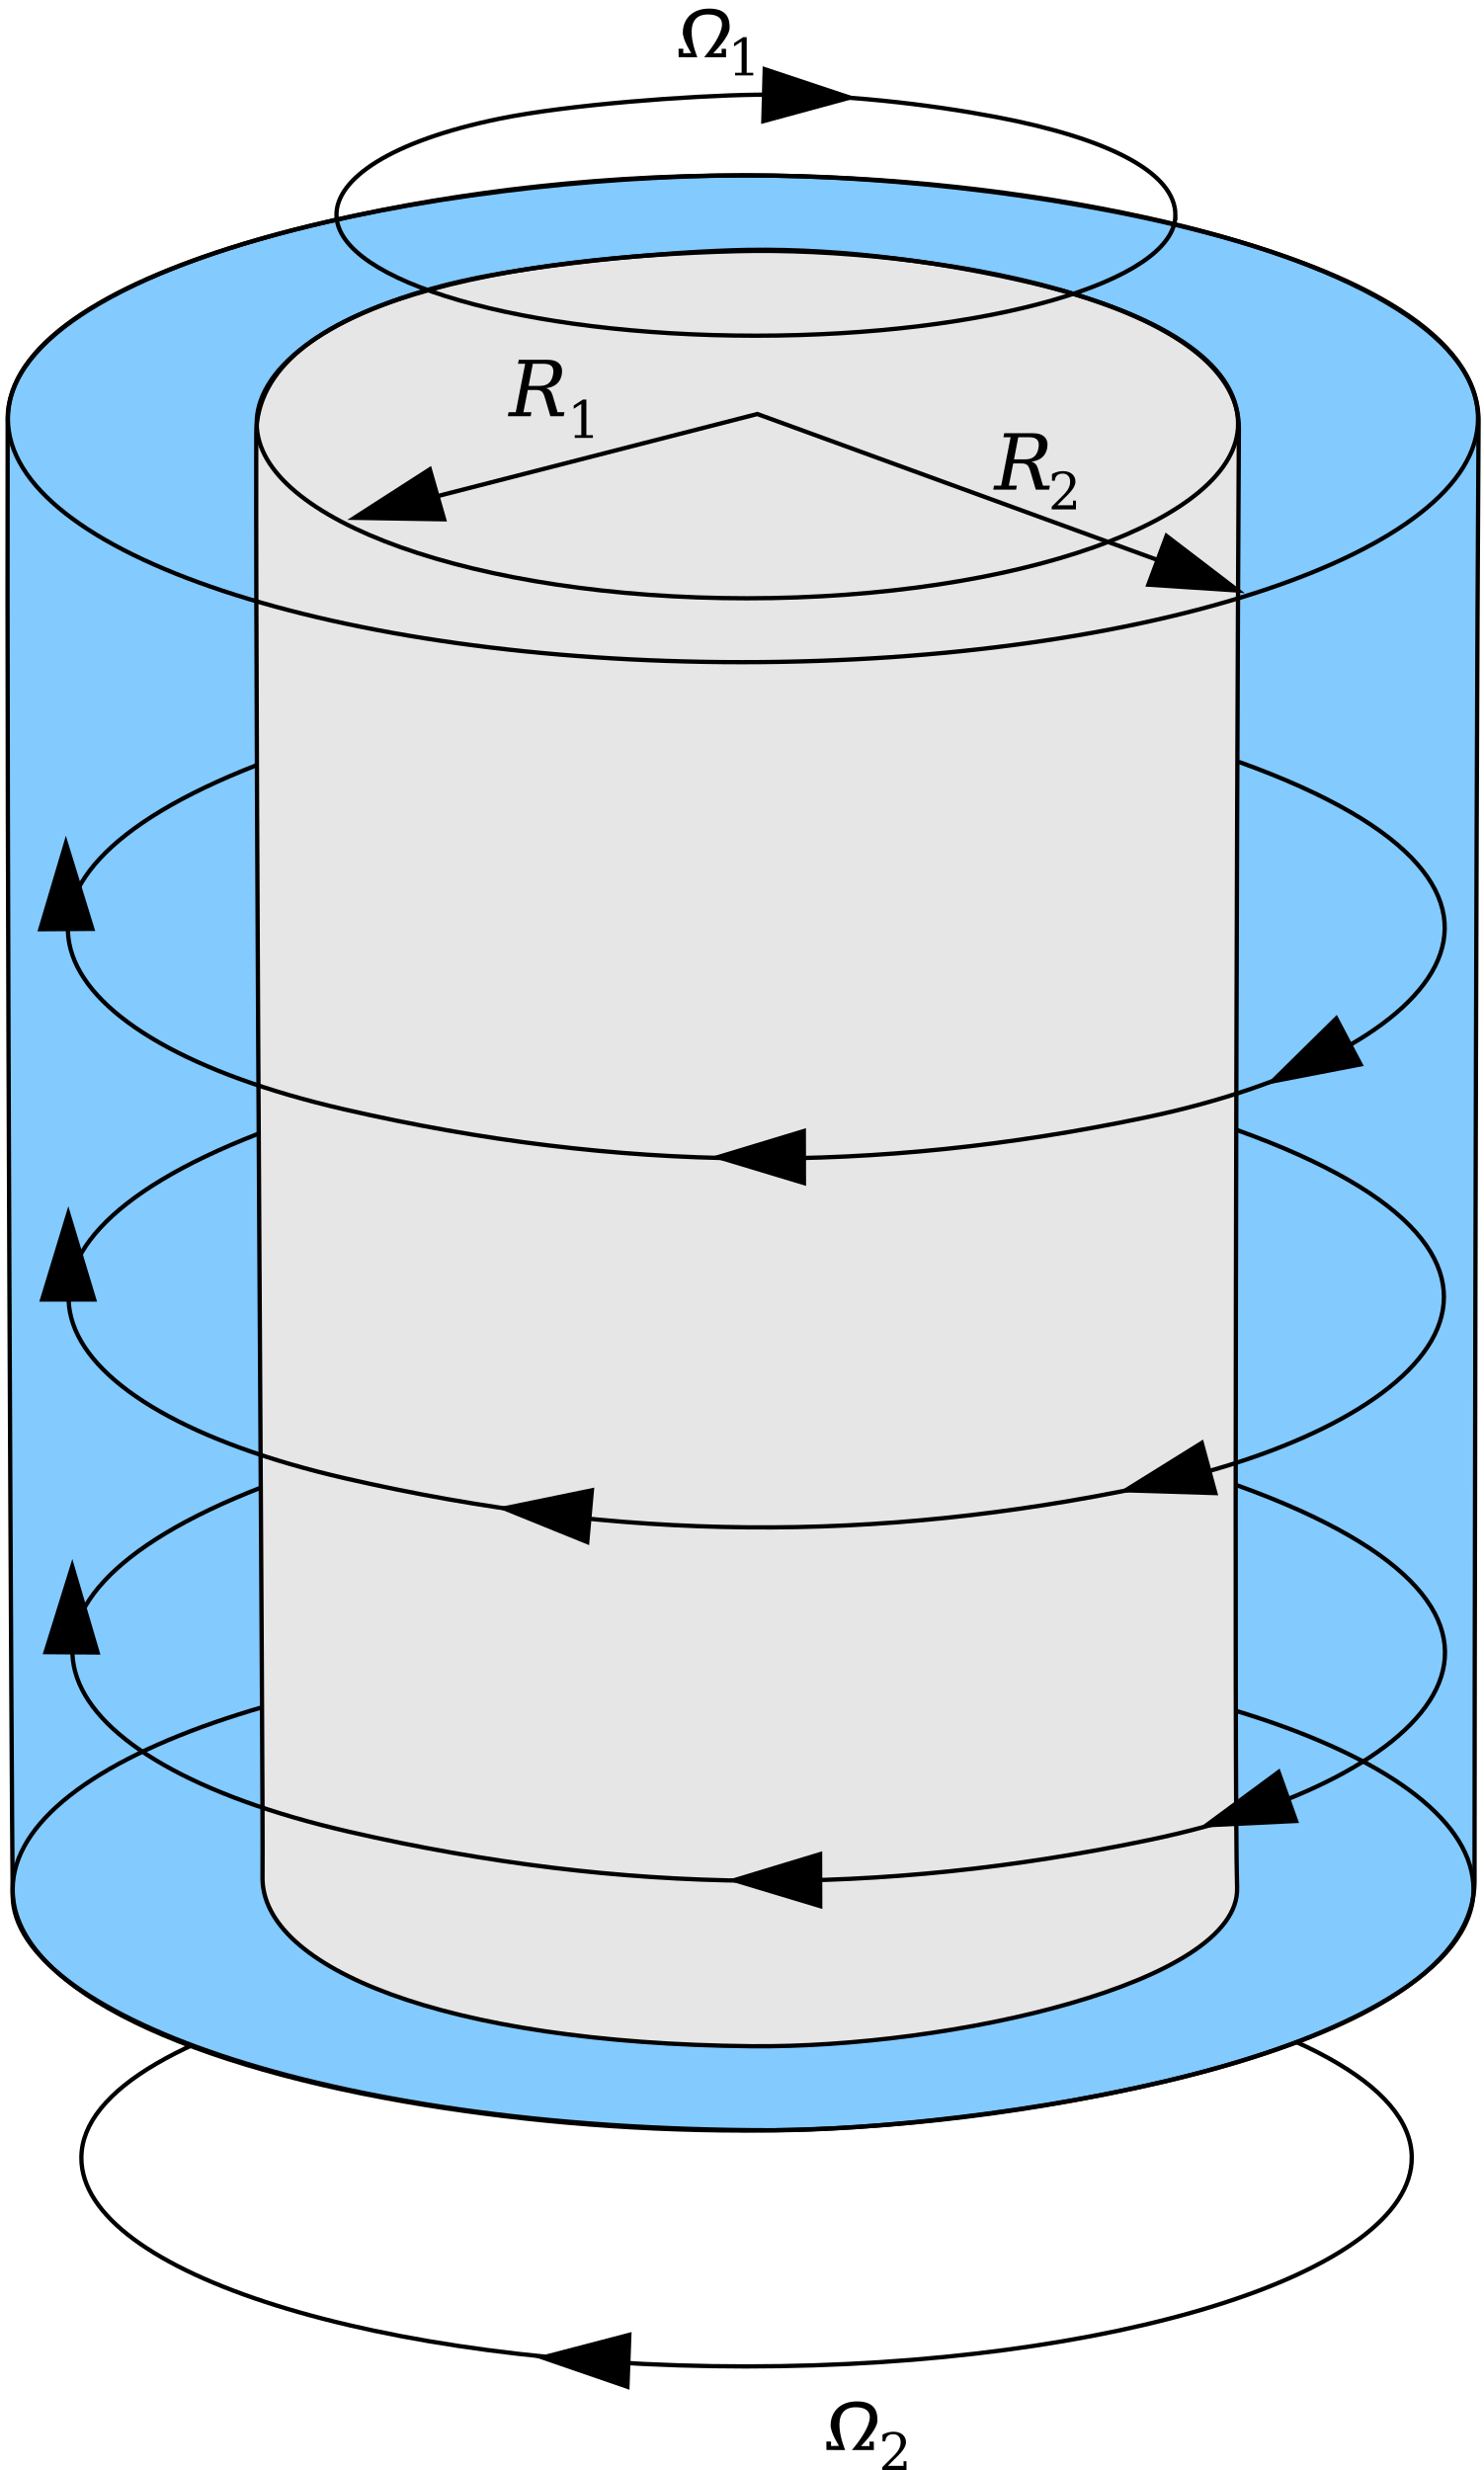
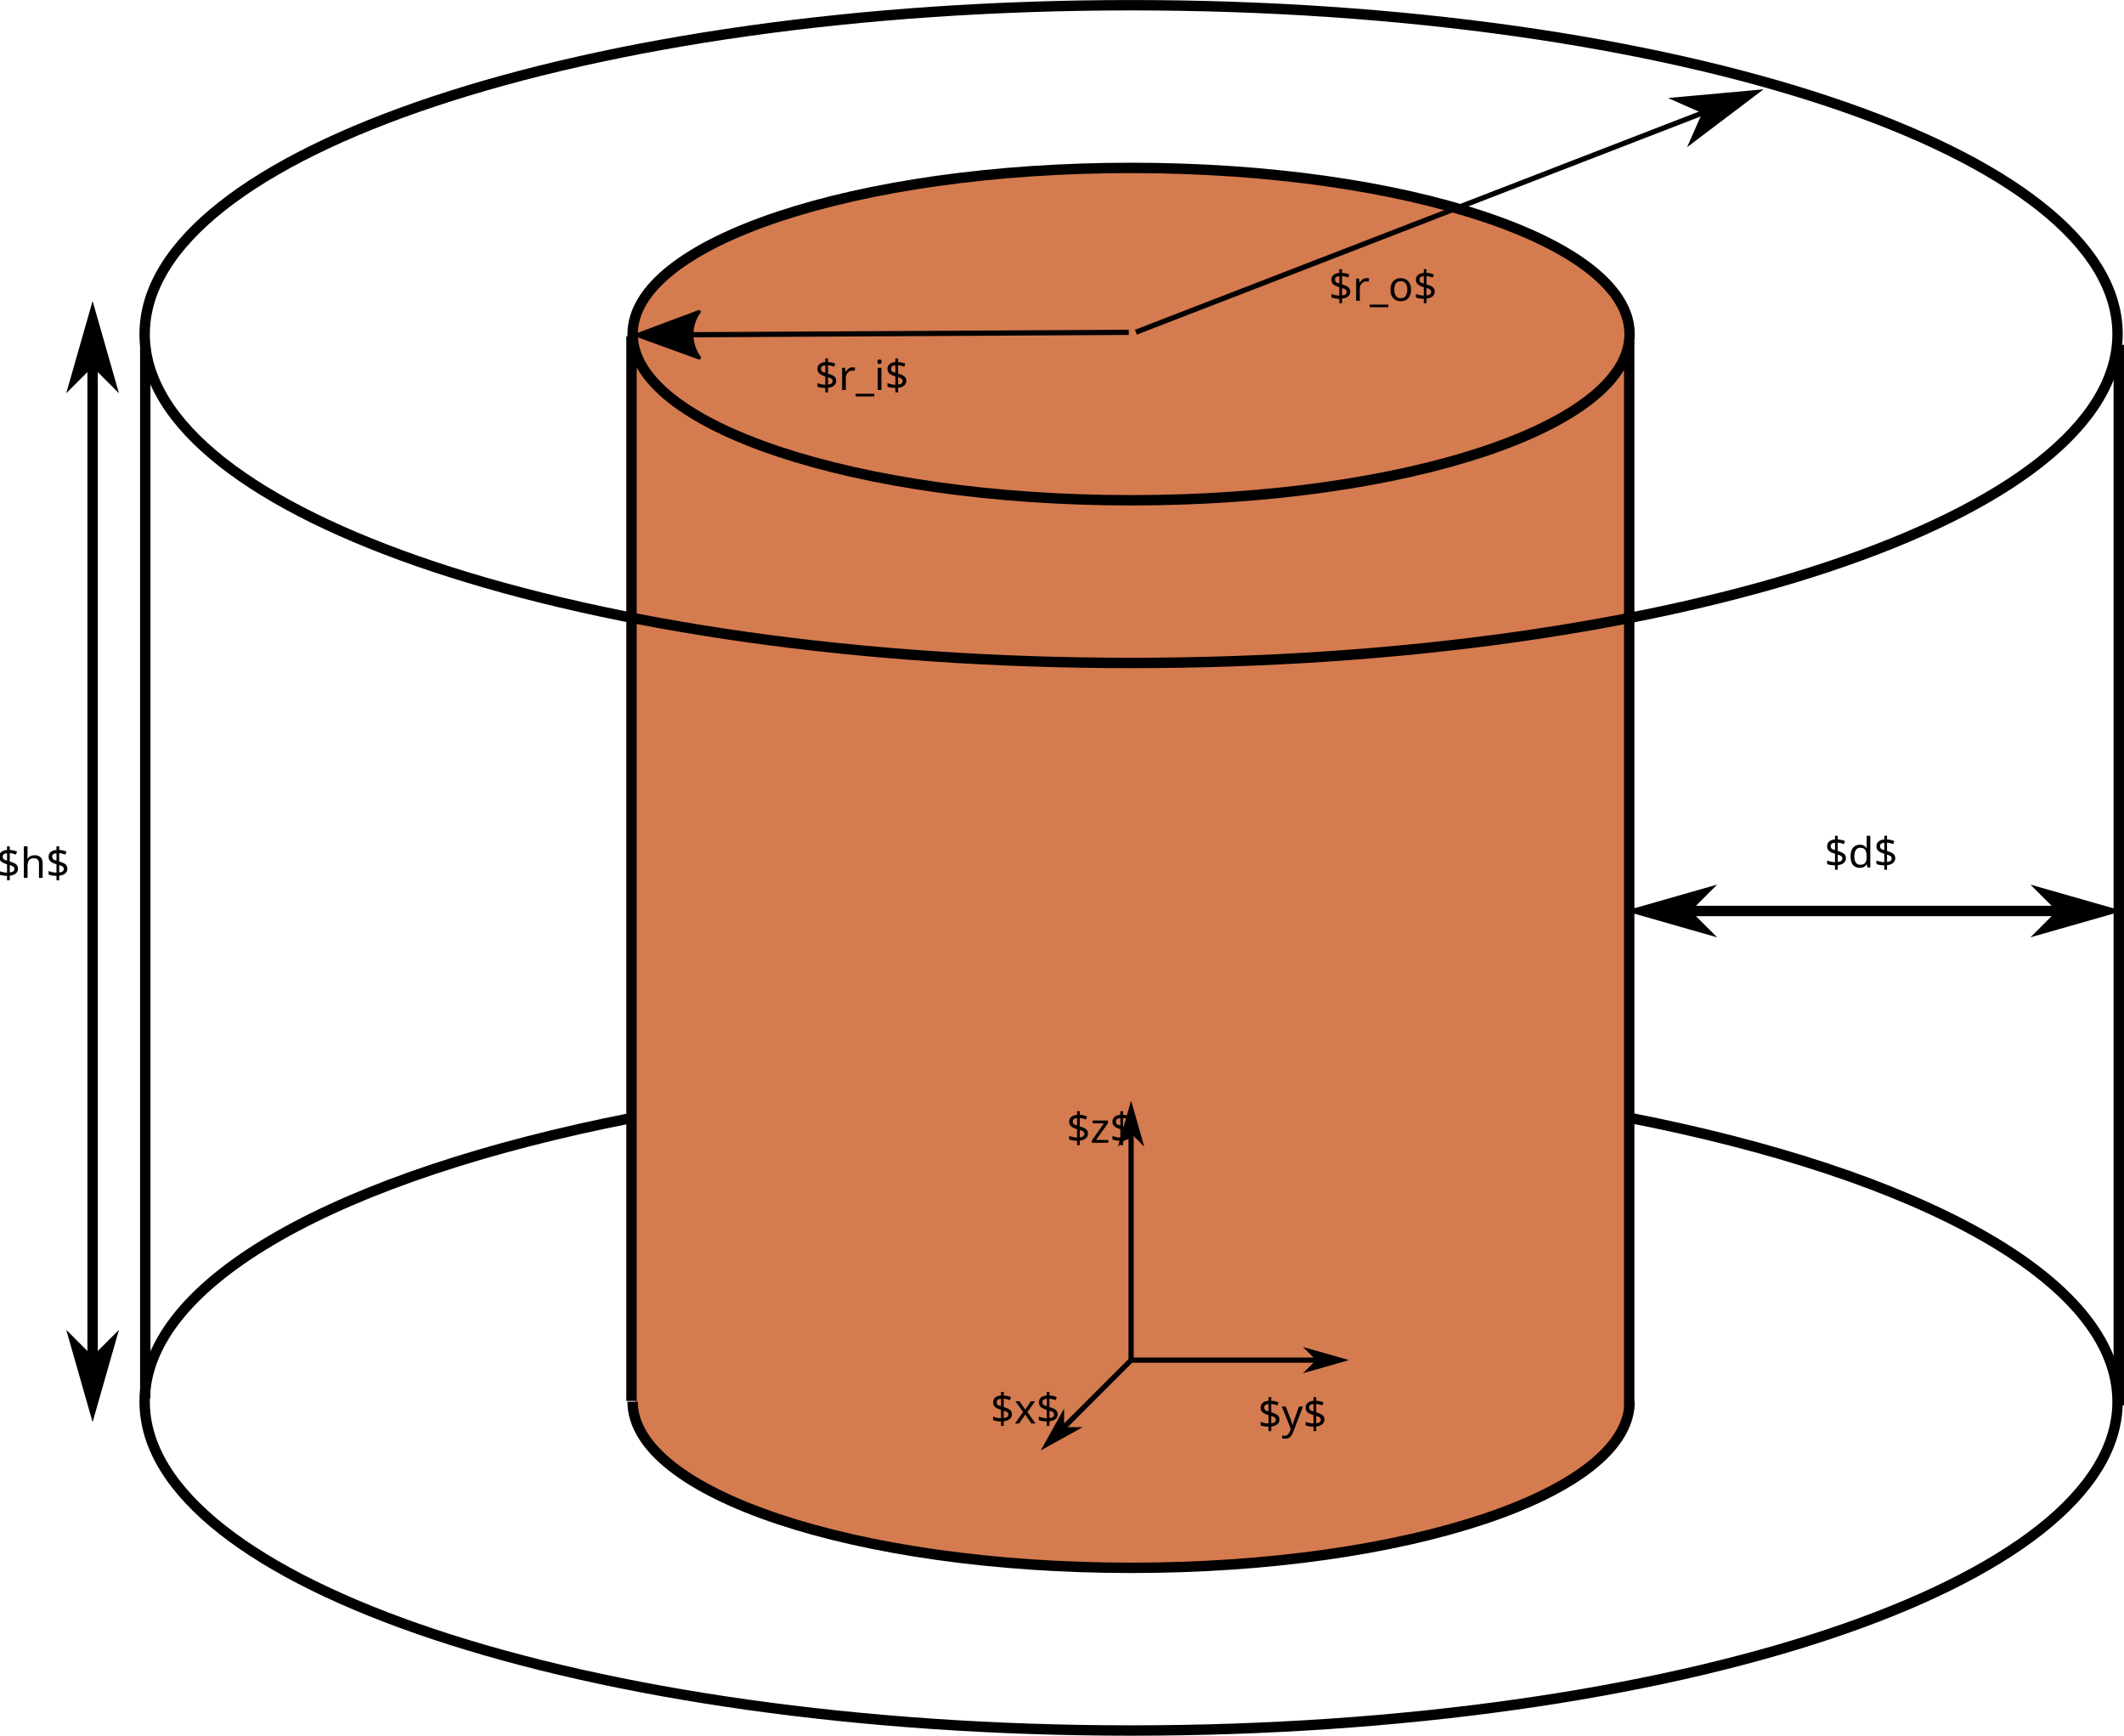
- <svg xmlns="http://www.w3.org/2000/svg" id="svg2816" version="1.1" width="345.15" height="574.5">
-   <defs id="defs2820" />
-   <path style="fill:none;stroke:#000000;stroke-width:1;stroke-miterlimit:4;stroke-opacity:1;stroke-dashoffset:0" d="m 328.359,501.855 c 0,26.778 -69.489,48.552 -154.858,48.552 -85.37,0 -154.575,-21.707 -154.575,-48.485 0,-16.066 25.335,-29.637 63.703,-38.46 25.582,-5.883 56.722,-10.025 90.873,-10.025 31.372,0 60.419,3.333 84.793,8.37 41.953,8.67 70.065,23.111 70.065,40.048 z" id="path3625-0" />
-   <path style="fill:#83caff;fill-opacity:1;fill-rule:nonzero;stroke:#000000;stroke-opacity:1" d="m 342.958,437.507 c 0,42.802 -120.668,57.969 -163.125,57.969 -106.676,0 -176.562,-28.135 -176.875,-54.375 -0.261,-21.878 -1.417,-248.218 -1.175,-343.702 0.086,-34.156 89.99,-55.152 165.55,-56.557 64.846,-1.206 176.828,17.083 176.567,57.248 -0.713,109.873 -0.942,316.112 -0.942,339.417 z" id="path2828" />
-   <path style="fill:none;stroke:#000000;stroke-width:1;stroke-miterlimit:4;stroke-opacity:1;stroke-dashoffset:0" d="m 342.716,439.509 c 0,18.166 -28.663,34.581 -72.503,44.771 -27.575,6.409 -60.686,11.264 -96.914,11.264 -28.471,0 -55.619,-2.635 -79.19,-6.741 -54.106,-9.424 -91.165,-27.617 -91.165,-49.294 0,-31.12 76.061,-56.348 169.886,-56.348 93.826,0 169.886,25.228 169.886,56.348 z" id="path3625-7" />
-   <path style="fill:#e6e6e6;fill-opacity:1;fill-rule:nonzero;stroke:#000000;stroke-width:1;stroke-miterlimit:4;stroke-opacity:1;stroke-dasharray:none" d="m 287.735,439.047 c 0.716,22.237 -66.807,37.33 -112.901,36.888 C 102.884,475.246 60.824,457.501 61.056,436.616 61.279,416.439 59.437,189.137 59.6,101.078 59.659,69.578 120.52,59.716 171.485,58.42 c 43.739,-1.112 116.84,11.114 116.664,41.306 -0.59,101.329 -1.106,317.837 -0.414,339.32 z" id="path2828-1" />
-   <path style="fill:none;stroke:#000000;stroke-width:1;stroke-miterlimit:4;stroke-opacity:1;stroke-dashoffset:0" d="m 343.771,97.327 c 0,31.265 -76.787,56.688 -171.123,56.688 -94.336,0 -170.81,-25.345 -170.81,-56.61 0,-18.758 27.996,-34.604 70.393,-44.904 28.269,-6.868 62.679,-11.705 100.417,-11.705 34.667,0 66.765,3.891 93.699,9.773 46.359,10.123 77.424,26.983 77.424,46.759 z" id="path3625" />
-   <path style="fill:none;stroke:#000000;stroke-width:1;stroke-miterlimit:4;stroke-opacity:1;stroke-dashoffset:0" d="m 287.968,98.585 c 0,22.377 -51.26,40.572 -114.235,40.572 -62.975,0 -113.739,-18.142 -114.026,-40.516 -0.156,-12.175 14.627,-24.922 44.336,-32.451 18.903,-4.79 51.999,-7.753 69.691,-8.065 23.139,-0.409 47.382,3.254 65.362,7.463 30.948,7.245 48.873,18.844 48.873,32.997 z" id="path3625-4" />
-   <path style="fill:none;stroke:#000000;stroke-width:1;stroke-miterlimit:4;stroke-opacity:1;stroke-dashoffset:0" d="m 273.38,50.019 c 0,15.476 -43.817,28.06 -97.648,28.06 -53.831,0 -97.225,-12.547 -97.47,-28.021 -0.134,-8.42 12.503,-17.236 37.898,-22.443 16.159,-3.313 44.448,-5.362 59.572,-5.578 19.779,-0.283 40.502,2.25 55.872,5.162 26.454,5.011 41.777,13.032 41.777,22.821 z" id="path3625-4-9" />
-   <path style="fill:none;stroke:#000000;stroke-width:1;stroke-miterlimit:4;stroke-opacity:1;stroke-dashoffset:0" d="m 288.113,177.203 c 84.274,30.255 44.692,68.804 -21.425,82.656 -63.308,13.264 -122.51,12.899 -186.624,-1.838 C 9.188,241.731 -10.889,205.405 59.829,177.923" id="path3721" />
-   <path style="fill:none;stroke:#000000;stroke-width:1;stroke-miterlimit:4;stroke-opacity:1;stroke-dashoffset:0" d="m 287.728,262.844 c 84.274,30.255 45.245,68.97 -20.872,82.822 -63.308,13.264 -122.51,12.899 -186.624,-1.838 C 9.356,327.537 -10.721,291.211 59.997,263.729" id="path3721-4" />
-   <path style="fill:none;stroke:#000000;stroke-width:1;stroke-miterlimit:4;stroke-opacity:1;stroke-dashoffset:0" d="m 287.618,345.432 c 84.274,30.255 46.239,68.583 -19.878,82.435 -63.308,13.264 -122.51,12.899 -186.624,-1.838 C 10.24,409.738 -9.838,373.412 60.881,345.93" id="path3721-8" />
-   <path style="fill:#000000;fill-opacity:1;stroke:none" d="m 187.453,262.401 0.031,13.432 -22.215,-6.7 22.183,-6.732 z" id="path3755" />
-   <path style="fill:#000000;fill-opacity:1;stroke:none" d="m 191.238,430.584 0.031,13.432 -22.215,-6.7 22.183,-6.732 z" id="path3755-4" />
-   <path style="fill:#000000;fill-opacity:1;stroke:none" d="m 138.223,346.005 -1.204,13.378 -21.504,-8.714 22.709,-4.663 z" id="path3755-5" />
-   <path style="fill:#000000;fill-opacity:1;stroke:none" d="m 279.82,334.831 3.514,12.964 -23.192,-0.709 19.678,-12.255 z" id="path3755-7" />
-   <path style="fill:#000000;fill-opacity:1;stroke:none" d="m 297.626,411.358 4.519,12.649 -23.176,1.11 18.658,-13.759 z" id="path3755-52" />
-   <path style="fill:#000000;fill-opacity:1;stroke:none" d="m 310.929,236.053 6.271,11.878 -22.783,4.393 16.513,-16.271 z" id="path3755-6" />
-   <path style="fill:#000000;fill-opacity:1;stroke:none" d="m 22.144,216.542 -13.431,0.087 6.607,-22.242 6.825,22.155 z" id="path3755-2" />
-   <path style="fill:#000000;fill-opacity:1;stroke:none" d="m 22.574,302.747 -13.432,0.001 6.749,-22.2 6.682,22.199 z" id="path3755-22" />
-   <path style="fill:#000000;fill-opacity:1;stroke:none" d="m 23.357,384.853 -13.431,-0.088 6.897,-22.154 6.535,22.242 z" id="path3755-8" />
-   <path style="fill:#000000;fill-opacity:1;stroke:none" d="m 146.899,542.41 -0.491,13.423 -21.937,-7.558 22.428,-5.865 z" id="path3755-61" />
-   <path style="fill:#000000;fill-opacity:1;stroke:none" d="m 177.025,28.839 0.359,-13.427 22.011,7.342 -22.37,6.084 z" id="path3755-9" />
-   <path style="fill:none;stroke:#000000;stroke-width:1px;stroke-linecap:butt;stroke-linejoin:miter;stroke-opacity:1" d="m 83.642,120.047 92.5,-23.75 106.25,38.75" id="path3883" />
-   <path style="fill:#000000;fill-opacity:1;stroke:none" d="m 100.264,108.38 3.699,12.912 -23.2,-0.377 19.501,-12.536 z" id="path3755-5-2" />
-   <path style="fill:#000000;fill-opacity:1;stroke:none" d="m 266.393,136.445 4.7,-12.582 18.433,14.092 -23.133,-1.51 z" id="path3755-5-9" />
-   <text xml:space="preserve" style="font-size:18px;font-style:italic;font-variant:normal;font-weight:normal;font-stretch:normal;fill:#000000;fill-opacity:1;stroke:none;font-family:DejaVu Serif;-inkscape-font-specification:DejaVu Serif Italic" x="118.381" y="96.806" id="text3916">
-     <tspan id="tspan3918" x="118.381" y="96.806">R</tspan>
-   </text>
-   <text xml:space="preserve" style="font-size:18px;font-style:italic;font-weight:normal;fill:#000000;fill-opacity:1;stroke:none;font-family:DejaVu Serif;-inkscape-font-specification:DejaVu Serif Italic" x="231.285" y="113.888" id="text3920">
-     <tspan id="tspan3922" x="231.285" y="113.888">R</tspan>
-   </text>
-   <path style="fill:#000000;fill-opacity:1;fill-rule:nonzero;stroke:none" d="m 158.909,12.379 1.861,-0.035 c 0,0 -1.972,-3.033 -1.954,-4.796 0.031,-3.161 2.242,-5.604 6.271,-5.55 4.029,0.054 4.673,2.375 4.61,4.533 -0.064,2.158 -3.821,5.852 -3.821,5.852 l 1.973,0.021 -0.007,-1.046 1.016,-0.012 0.02,1.963 -5.117,0.006 c 0,0 8.476,-9.576 1.251,-9.945 -7.225,-0.369 -2.813,9.94 -2.813,9.94 l -4.354,-0.008 -0.021,-1.965 1.094,-3e-6 -0.006,1.043 -6.1e-4,1.1e-5 z" id="rect3934" />
-   <g style="font-size:12px;font-style:normal;font-weight:normal;fill:#000000;fill-opacity:1;stroke:none;font-family:DejaVu Serif;-inkscape-font-specification:DejaVu Serif" id="text3937" transform="translate(-267.6082,29.4219)">
-     <path d="m 438.58,-11.875 0,-0.621 1.523,0 0,-7.277 -1.764,1.143 0,-0.768 2.133,-1.383 0.809,0 0,8.285 1.523,0 0,0.621 z" id="path3954" />
+ <svg xmlns="http://www.w3.org/2000/svg" width="316.168" height="258.33" viewBox="0 0 316.168 258.33" id="svg2" version="1.1">
+   <defs id="defs4">
+     <marker orient="auto" refY="0" refX="0" id="Arrow1Mstart" style="overflow:visible">
+       <path id="path3843" d="M 0,0 5,-5 -12.5,0 5,5 0,0 z" style="fill-rule:evenodd;stroke:#000000;stroke-width:1pt" transform="matrix(0.4,0,0,0.4,4,0)" />
+     </marker>
+     <marker orient="auto" refY="0" refX="0" id="Arrow1Mend" style="overflow:visible">
+       <path id="path3846" d="M 0,0 5,-5 -12.5,0 5,5 0,0 z" style="fill-rule:evenodd;stroke:#000000;stroke-width:1pt" transform="matrix(-0.4,0,0,-0.4,-4,0)" />
+     </marker>
+     <marker orient="auto" refY="0" refX="0" id="marker5401" style="overflow:visible">
+       <path id="path5403" d="M 0,0 5,-5 -12.5,0 5,5 0,0 z" style="fill:#000000;fill-opacity:1;fill-rule:evenodd;stroke:#000000;stroke-width:1pt;stroke-opacity:1" transform="matrix(0.8,0,0,0.8,10,0)" />
+     </marker>
+     <marker orient="auto" refY="0" refX="0" id="Arrow2Lstart" style="overflow:visible">
+       <path id="path4387" style="fill:#000000;fill-opacity:1;fill-rule:evenodd;stroke:#000000;stroke-width:0.625;stroke-linejoin:round;stroke-opacity:1" d="M 8.719,4.034 -2.207,0.016 8.719,-4.002 c -1.745,2.372 -1.735,5.617 -6e-7,8.035 z" transform="matrix(1.1,0,0,1.1,1.1,0)" />
+     </marker>
+     <marker orient="auto" refY="0" refX="0" id="Arrow1Sstart" style="overflow:visible">
+       <path id="path4381" d="M 0,0 5,-5 -12.5,0 5,5 0,0 z" style="fill:#000000;fill-opacity:1;fill-rule:evenodd;stroke:#000000;stroke-width:1pt;stroke-opacity:1" transform="matrix(0.2,0,0,0.2,1.2,0)" />
+     </marker>
+     <marker orient="auto" refY="0" refX="0" id="Arrow1Lstart" style="overflow:visible">
+       <path id="path4369" d="M 0,0 5,-5 -12.5,0 5,5 0,0 z" style="fill:#000000;fill-opacity:1;fill-rule:evenodd;stroke:#000000;stroke-width:1pt;stroke-opacity:1" transform="matrix(0.8,0,0,0.8,10,0)" />
+     </marker>
+     <marker orient="auto" refY="0" refX="0" id="Arrow2Lend" style="overflow:visible">
+       <path id="path4390" style="fill:#000000;fill-opacity:1;fill-rule:evenodd;stroke:#000000;stroke-width:0.625;stroke-linejoin:round;stroke-opacity:1" d="M 8.719,4.034 -2.207,0.016 8.719,-4.002 c -1.745,2.372 -1.735,5.617 -6e-7,8.035 z" transform="matrix(-1.1,0,0,-1.1,-1.1,0)" />
+     </marker>
+   </defs>
+   <g id="layer2" style="display:inline" transform="translate(-196.608,-388.4119)">
+     <g id="g5781" transform="matrix(0.7729294,0,0,0.7729294,80.53978,117.527)">
+       <path style="fill:#d57b50;fill-opacity:1;fill-rule:nonzero;stroke:none" d="m 356.818,652.241 c -37.459,-1.524 -68.866,-10.157 -79.979,-21.984 -3.402,-3.621 -4.056,-5.155 -4.371,-10.268 -0.33,-5.356 -0.328,-171.944 0.002,-193.253 l 0.25,-16.135 1.058,-1.93 c 6.562,-11.963 33.33,-21.519 69.804,-24.922 8.556,-0.798 31.553,-1.109 40.695,-0.551 27.095,1.656 49.219,6.498 64.23,14.057 5.78,2.911 11.601,7.613 13.57,10.963 l 0.974,1.656 0.094,107.619 0.094,107.619 -1.27,1.913 c -3.51,5.288 -10.324,9.949 -20.389,13.946 -16.265,6.46 -37.631,10.199 -64.459,11.279 -9.486,0.382 -10.641,0.381 -20.304,-0.012 l 0,-10e-6 z" id="path4331" />
+       <path style="fill:none;stroke:#000000;stroke-width:1px;stroke-linecap:butt;stroke-linejoin:miter;stroke-opacity:1;marker-start:url(#Arrow2Lstart);display:inline" d="m 274.114,414.968 93.439,-0.507" id="path4333-2" />
+       <path style="fill:none;stroke:#000000;stroke-width:1;stroke-linecap:butt;stroke-linejoin:miter;stroke-miterlimit:4;stroke-opacity:1;stroke-dasharray:none;marker-start:url(#marker5401);display:inline" d="m 488,368.362 -119.075,46.07" id="path4333-2-7" />
+     </g>
  </g>
-   <text xml:space="preserve" style="font-size:14px;font-style:normal;font-weight:normal;fill:#000000;fill-opacity:1;stroke:none;font-family:DejaVu Serif;-inkscape-font-specification:DejaVu Serif" x="-28.233" y="9.422" id="text3945">
-     <tspan id="tspan3947" x="-28.233" y="9.422" />
-   </text>
-   <g style="font-size:12px;font-style:normal;font-weight:normal;fill:#000000;fill-opacity:1;stroke:none;font-family:DejaVu Serif;-inkscape-font-specification:DejaVu Serif" id="text3949" transform="translate(-195.577,107.2344)">
-     <path d="m 440.91,4.588 -0.656,0 0,-1.559 c 0.418,-0.223 0.839,-0.393 1.263,-0.51 0.424,-0.117 0.839,-0.176 1.245,-0.176 0.91,9e-6 1.629,0.221 2.156,0.662 0.527,0.441 0.791,1.041 0.791,1.799 0,0.855 -0.598,1.879 -1.793,3.07 -0.094,0.09 -0.164,0.158 -0.211,0.205 l -2.209,2.209 3.65,0 0,-1.078 0.686,0 0,2.039 -5.643,0 0,-0.639 2.654,-2.648 c 0.586,-0.586 1.004,-1.124 1.254,-1.614 0.25,-0.49 0.375,-1.005 0.375,-1.544 -1e-5,-0.59 -0.153,-1.051 -0.46,-1.383 -0.307,-0.332 -0.73,-0.498 -1.269,-0.498 -0.559,8.3e-6 -0.99,0.139 -1.295,0.416 -0.305,0.277 -0.484,0.693 -0.539,1.248 z" id="path3957" />
+   <g id="layer1" style="display:inline" transform="translate(-196.608,-388.4119)">
+     <g id="g3013" transform="matrix(0.7729294,0,0,0.7729294,80.53978,117.527)">
+       <g id="g4155" style="stroke-width:2;stroke-miterlimit:4;stroke-dasharray:none">
+         <path style="fill:none;stroke:#000000;stroke-opacity:1;stroke-dashoffset:0" d="m 463.219,565.553 c 56.656,10.96 94.757,31.401 94.757,54.809 0,34.974 -85.055,63.325 -189.975,63.325 -104.921,0 -189.975,-28.352 -189.975,-63.325 0,-23.289 37.716,-43.642 93.898,-54.642" id="ellipse4153" />
+       </g>
+       <g transform="translate(0,-205.566)" id="g4159" style="stroke-width:2;stroke-miterlimit:4;stroke-dasharray:none">
+         <ellipse d="m 557.975,620.362 c 0,34.974 -85.055,63.325 -189.975,63.325 -104.921,0 -189.975,-28.352 -189.975,-63.325 0,-34.974 85.055,-63.325 189.975,-63.325 104.921,0 189.975,28.352 189.975,63.325 z" style="fill:none;stroke:#000000;stroke-width:2;stroke-miterlimit:4;stroke-opacity:1;stroke-dasharray:none;stroke-dashoffset:0" id="ellipse4163" cx="368" cy="620.362" rx="189.975" ry="63.325" />
+       </g>
+       <path id="path4167" d="m 178.143,416.862 0,202.786" style="fill:none;stroke:#000000;stroke-width:2;stroke-linecap:butt;stroke-linejoin:miter;stroke-miterlimit:4;stroke-opacity:1;stroke-dasharray:none" />
+       <path id="path4169" d="m 558.214,416.862 0,204.214" style="fill:none;stroke:#000000;stroke-width:2;stroke-linecap:butt;stroke-linejoin:miter;stroke-miterlimit:4;stroke-opacity:1;stroke-dasharray:none" />
+     </g>
+     <text xml:space="preserve" style="font-size:6.183px;font-style:normal;font-weight:normal;line-height:125%;letter-spacing:0px;word-spacing:0px;fill:#000000;fill-opacity:1;stroke:none;font-family:Sans" x="317.896" y="446.457" id="text3025">
+       <tspan id="tspan3027" x="317.896" y="446.457">$r_i$</tspan>
+     </text>
+     <text xml:space="preserve" style="font-size:6.183px;font-style:normal;font-weight:normal;line-height:125%;letter-spacing:0px;word-spacing:0px;fill:#000000;fill-opacity:1;stroke:none;font-family:Sans" x="394.412" y="433.184" id="text3029">
+       <tspan id="tspan3031" x="394.412" y="433.184">$r_o$</tspan>
+     </text>
+     <path style="fill:none;stroke:#000000;stroke-width:1.546;stroke-linecap:butt;stroke-linejoin:miter;stroke-miterlimit:4;stroke-opacity:1;stroke-dasharray:none;marker-start:url(#Arrow1Mstart);marker-end:url(#Arrow1Mend)" d="m 441.521,523.993 68.018,0" id="path3033" />
+     <text xml:space="preserve" style="font-size:6.183px;font-style:normal;font-weight:normal;line-height:125%;letter-spacing:0px;word-spacing:0px;fill:#000000;fill-opacity:1;stroke:none;font-family:Sans" x="468.195" y="517.507" id="text4677">
+       <tspan id="tspan4679" x="468.195" y="517.507">$d$</tspan>
+     </text>
+     <path style="fill:none;stroke:#000000;stroke-width:1.546;stroke-linecap:butt;stroke-linejoin:miter;stroke-miterlimit:4;stroke-opacity:1;stroke-dasharray:none;marker-start:url(#Arrow1Mstart);marker-end:url(#Arrow1Mend)" d="m 210.392,436.254 0,160.769" id="path4681" />
+     <text xml:space="preserve" style="font-size:6.183px;font-style:normal;font-weight:normal;line-height:125%;letter-spacing:0px;word-spacing:0px;fill:#000000;fill-opacity:1;stroke:none;font-family:Sans" x="196.095" y="519.069" id="text5071">
+       <tspan id="tspan5073" x="196.095" y="519.069">$h$</tspan>
+     </text>
+     <path style="fill:none;stroke:#000000;stroke-width:0.773px;stroke-linecap:butt;stroke-linejoin:miter;stroke-opacity:1;marker-end:url(#Arrow1Mend)" d="m 364.978,590.84 0,-37.101" id="path5077" />
+     <path style="fill:none;stroke:#000000;stroke-width:0.773px;stroke-linecap:butt;stroke-linejoin:miter;stroke-opacity:1;marker-end:url(#Arrow1Mend)" d="m 364.978,590.84 -12.367,12.367" id="path5079" />
+     <path style="fill:none;stroke:#000000;stroke-width:0.773px;stroke-linecap:butt;stroke-linejoin:miter;stroke-opacity:1;marker-end:url(#Arrow1Mend)" d="m 364.978,590.84 30.917,0" id="path5081" />
+     <text xml:space="preserve" style="font-size:6.183px;font-style:normal;font-weight:normal;line-height:125%;letter-spacing:0px;word-spacing:0px;fill:#000000;fill-opacity:1;stroke:none;font-family:Sans" x="344.052" y="600.27" id="text5665">
+       <tspan id="tspan5667" x="344.052" y="600.27">$x$</tspan>
+     </text>
+     <text xml:space="preserve" style="font-size:6.183px;font-style:normal;font-weight:normal;line-height:125%;letter-spacing:0px;word-spacing:0px;fill:#000000;fill-opacity:1;stroke:none;font-family:Sans" x="383.871" y="601.051" id="text5669">
+       <tspan id="tspan5671" x="383.871" y="601.051">$y$</tspan>
+     </text>
+     <text xml:space="preserve" style="font-size:6.183px;font-style:normal;font-weight:normal;line-height:125%;letter-spacing:0px;word-spacing:0px;fill:#000000;fill-opacity:1;stroke:none;font-family:Sans" x="355.373" y="558.498" id="text5673">
+       <tspan id="tspan5675" x="355.373" y="558.498">$z$</tspan>
+     </text>
  </g>
-   <g style="font-size:12px;font-style:normal;font-weight:normal;fill:#000000;fill-opacity:1;stroke:none;font-family:DejaVu Serif;-inkscape-font-specification:DejaVu Serif" id="text3937-5" transform="translate(-304.8992,113.7188)">
-     <path d="m 438.58,-11.875 0,-0.621 1.523,0 0,-7.277 -1.764,1.143 0,-0.768 2.133,-1.383 0.809,0 0,8.285 1.523,0 0,0.621 z" id="path3954-4" />
+   <g id="layer3" style="display:inline" transform="translate(-196.608,-388.4119)">
+     <g id="g4246" transform="matrix(0.7729294,0,0,0.7729294,80.53978,117.527)">
+       <g id="g4240">
+         <g id="g4259">
+           <g id="g4265">
+             <path id="path4151" style="fill:none;stroke:#000000;stroke-width:2;stroke-miterlimit:4;stroke-opacity:1;stroke-dasharray:none;stroke-dashoffset:0" d="m 464,620.362 c 0,17.673 -42.981,32 -96,32 -53.019,0 -96,-14.327 -96,-32 0,0 0,0 0,0" />
+             <ellipse transform="translate(0,-205.566)" style="fill:none;stroke:#000000;stroke-width:2;stroke-miterlimit:4;stroke-opacity:1;stroke-dasharray:none;stroke-dashoffset:0" id="ellipse4161" cx="368" cy="620.362" rx="96" ry="32" d="m 464,620.362 c 0,17.673 -42.981,32 -96,32 -53.019,0 -96,-14.327 -96,-32 0,-17.673 42.981,-32 96,-32 53.019,0 96,14.327 96,32 z" />
+             <path style="fill:none;stroke:#000000;stroke-width:2;stroke-linecap:butt;stroke-linejoin:miter;stroke-miterlimit:4;stroke-opacity:1;stroke-dasharray:none" d="m 271.786,415.219 0,205" id="path4181" />
+             <path style="fill:none;stroke:#000000;stroke-width:2;stroke-linecap:butt;stroke-linejoin:miter;stroke-miterlimit:4;stroke-opacity:1;stroke-dasharray:none" d="m 463.929,416.291 0,34.643 0,170.357" id="path4183" />
+           </g>
+         </g>
+       </g>
+     </g>
  </g>
-   <g style="font-size:12px;font-style:normal;font-weight:normal;fill:#000000;fill-opacity:1;stroke:none;font-family:DejaVu Serif;-inkscape-font-specification:DejaVu Serif" id="text3949-3" transform="translate(-234.9939,563.25)">
-     <path d="m 440.91,4.588 -0.656,0 0,-1.559 c 0.418,-0.223 0.839,-0.393 1.263,-0.51 0.424,-0.117 0.839,-0.176 1.245,-0.176 0.91,9e-6 1.629,0.221 2.156,0.662 0.527,0.441 0.791,1.041 0.791,1.799 0,0.855 -0.598,1.879 -1.793,3.07 -0.094,0.09 -0.164,0.158 -0.211,0.205 l -2.209,2.209 3.65,0 0,-1.078 0.686,0 0,2.039 -5.643,0 0,-0.639 2.654,-2.648 c 0.586,-0.586 1.004,-1.124 1.254,-1.614 0.25,-0.49 0.375,-1.005 0.375,-1.544 -1e-5,-0.59 -0.153,-1.051 -0.46,-1.383 -0.307,-0.332 -0.73,-0.498 -1.269,-0.498 -0.559,8.3e-6 -0.99,0.139 -1.295,0.416 -0.305,0.277 -0.484,0.693 -0.539,1.248 z" id="path3957-1" />
-   </g>
-   <path style="fill:#000000;fill-opacity:1;fill-rule:nonzero;stroke:none" d="m 193.285,568.924 1.861,-0.035 c 0,0 -1.972,-3.033 -1.954,-4.796 0.031,-3.161 2.242,-5.604 6.271,-5.55 4.029,0.054 4.673,2.375 4.61,4.533 -0.064,2.158 -3.821,5.852 -3.821,5.852 l 1.973,0.021 -0.007,-1.046 1.016,-0.012 0.02,1.963 -5.117,0.006 c 0,0 8.476,-9.576 1.251,-9.945 -7.225,-0.369 -2.813,9.94 -2.813,9.94 l -4.354,-0.008 -0.021,-1.965 1.094,-10e-6 -0.006,1.043 -6.1e-4,10e-6 z" id="rect3934-2" />
</svg>
